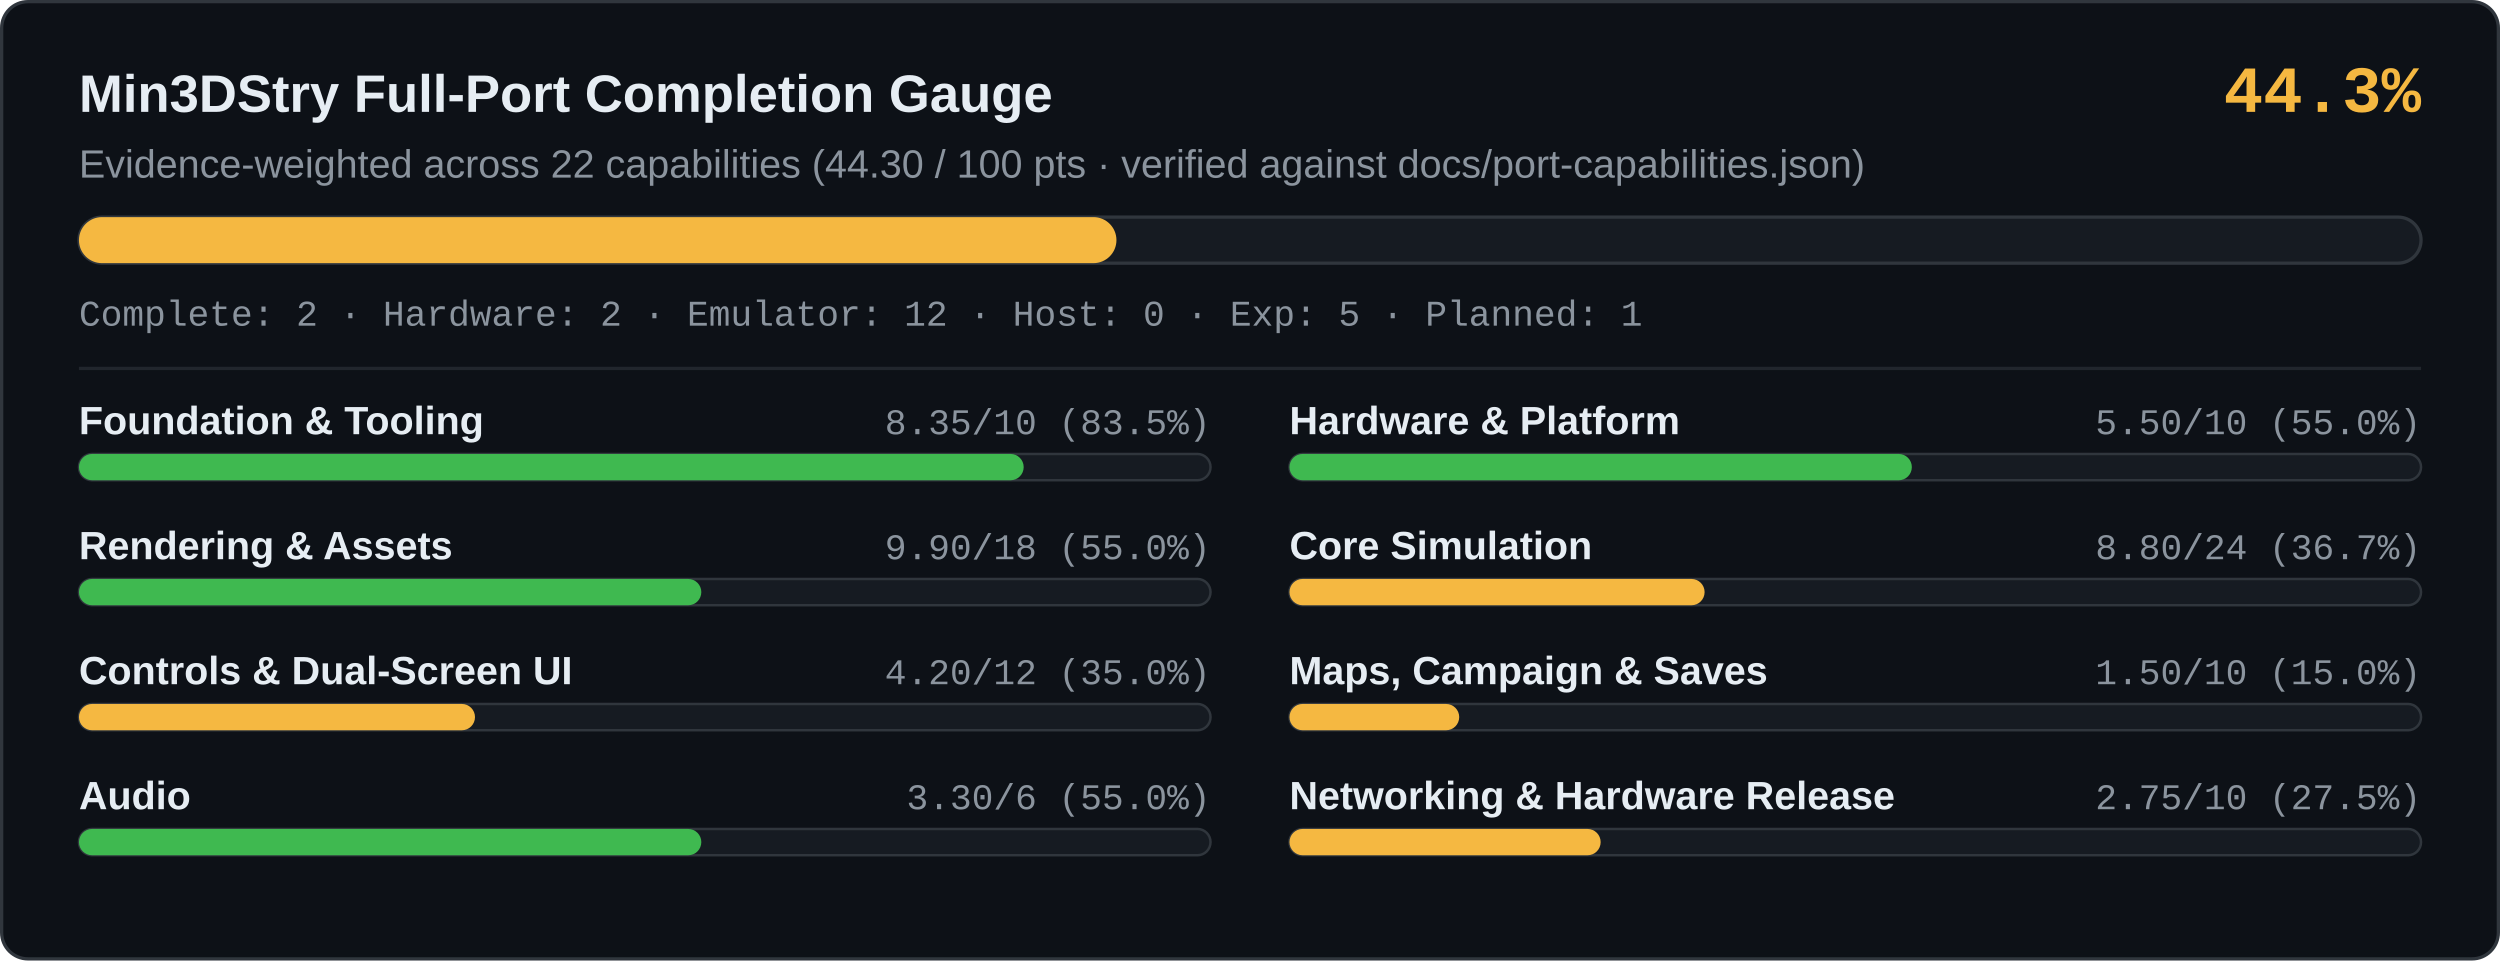
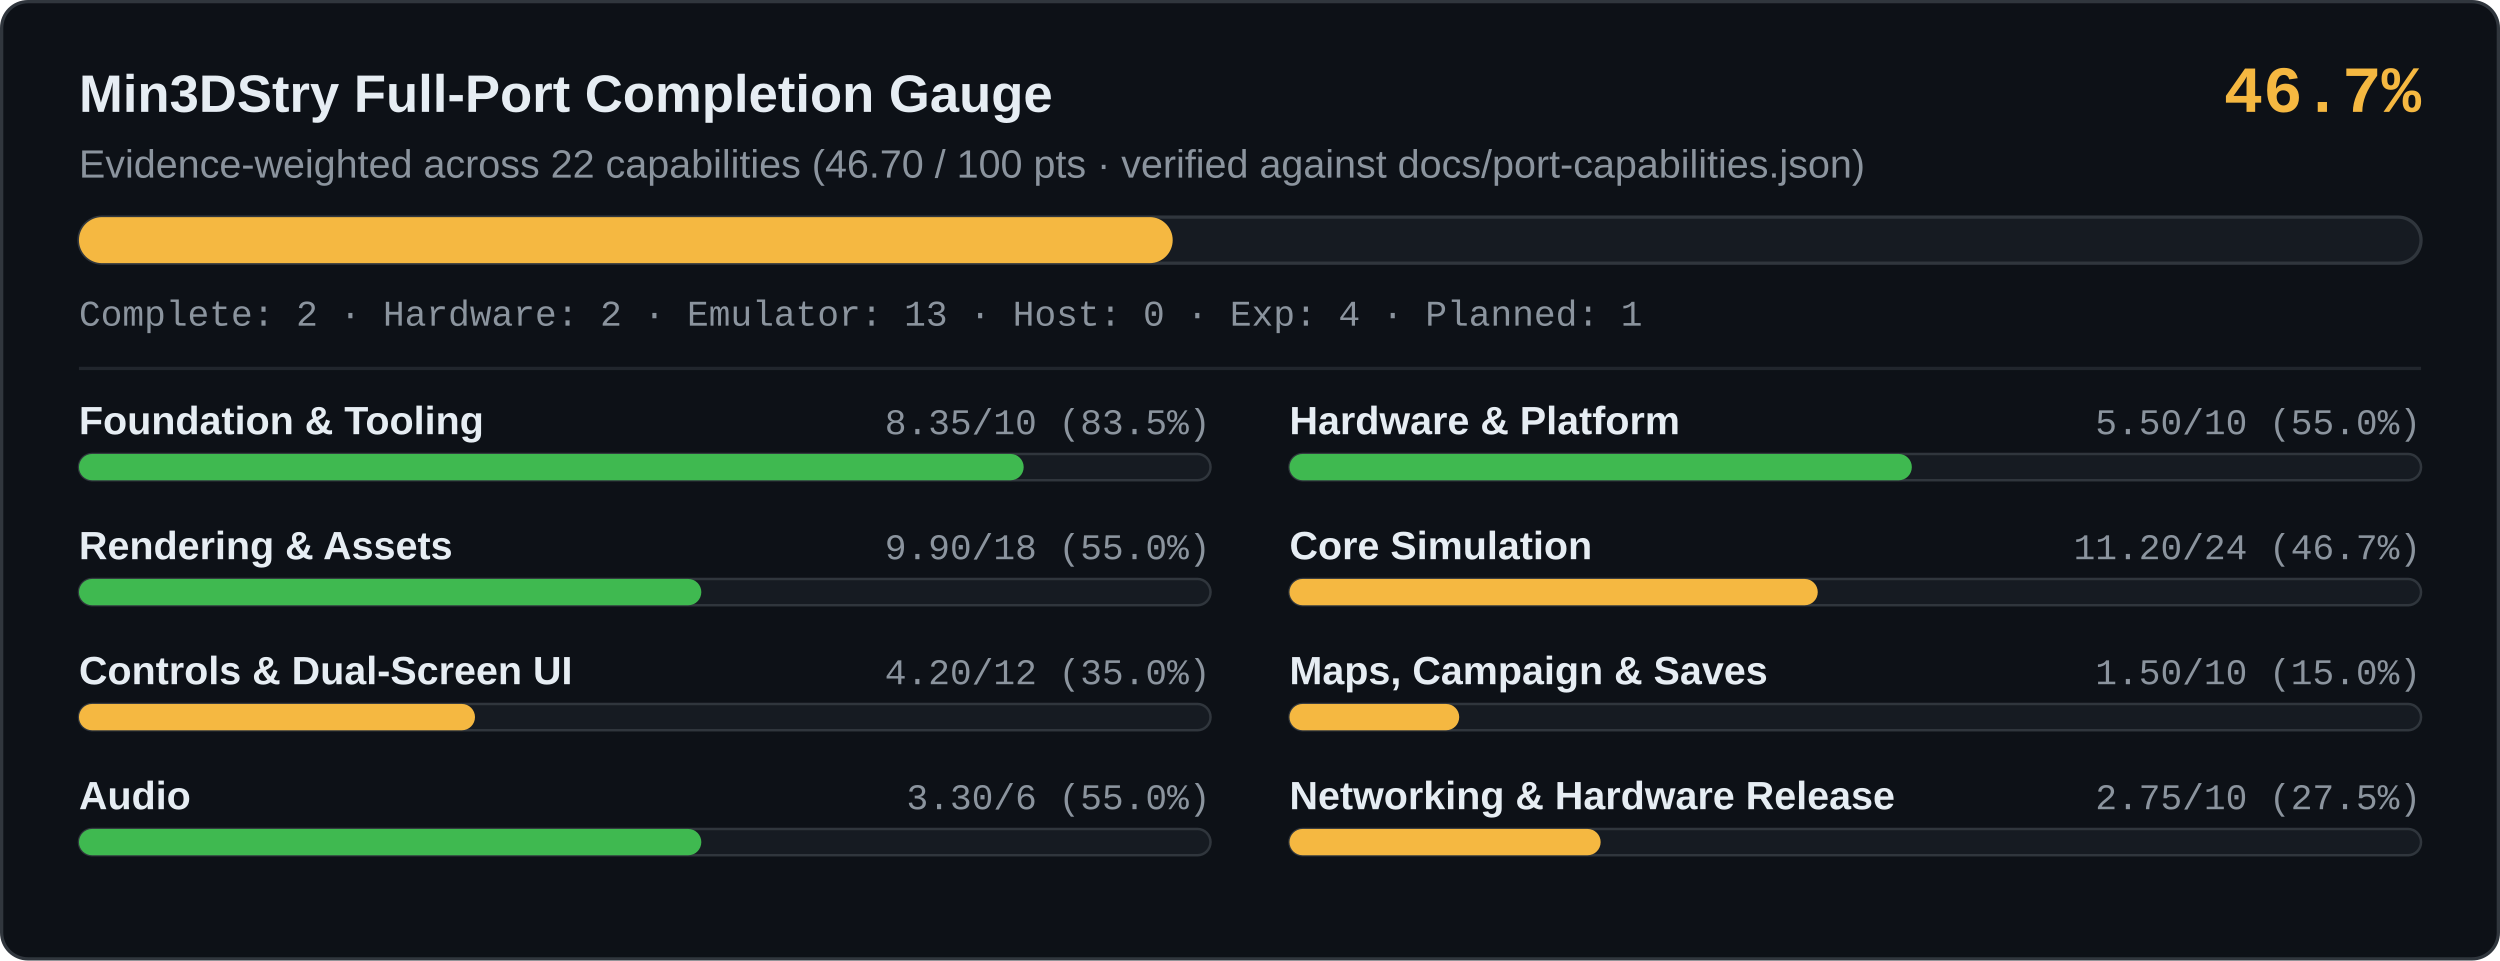
- <svg xmlns="http://www.w3.org/2000/svg" width="760" height="292" viewBox="0 0 760 292" role="img" aria-label="Min3DStry Port Completion 44.3%">
+ <svg xmlns="http://www.w3.org/2000/svg" width="760" height="292" viewBox="0 0 760 292" role="img" aria-label="Min3DStry Port Completion 46.7%">
  <rect x="0.5" y="0.5" width="759" height="291" rx="8" fill="#0d1117" stroke="#30363d" />
  <text x="24" y="34" fill="#e6edf3" font-family="Segoe UI, Ubuntu, Arial, sans-serif" font-size="16" font-weight="700">Min3DStry Full-Port Completion Gauge</text>
-   <text x="736" y="34" text-anchor="end" fill="#f5b841" font-family="Consolas, Liberation Mono, monospace" font-size="20" font-weight="700">44.3%</text>
-   <text x="24" y="54" fill="#8b949e" font-family="Segoe UI, Ubuntu, Arial, sans-serif" font-size="12">Evidence-weighted across 22 capabilities (44.30 / 100 pts · verified against docs/port-capabilities.json)</text>
+   <text x="736" y="34" text-anchor="end" fill="#f5b841" font-family="Consolas, Liberation Mono, monospace" font-size="20" font-weight="700">46.7%</text>
+   <text x="24" y="54" fill="#8b949e" font-family="Segoe UI, Ubuntu, Arial, sans-serif" font-size="12">Evidence-weighted across 22 capabilities (46.70 / 100 pts · verified against docs/port-capabilities.json)</text>
  <rect x="24" y="66" width="712" height="14" rx="7" fill="#161b22" stroke="#30363d" />
-   <rect x="24" y="66" width="315.4" height="14" rx="7" fill="#f5b841" />
-   <text x="24" y="99" fill="#8b949e" font-family="Consolas, Liberation Mono, monospace" font-size="11">Complete: 2  ·  Hardware: 2  ·  Emulator: 12  ·  Host: 0  ·  Exp: 5  ·  Planned: 1</text>
+   <rect x="24" y="66" width="332.5" height="14" rx="7" fill="#f5b841" />
+   <text x="24" y="99" fill="#8b949e" font-family="Consolas, Liberation Mono, monospace" font-size="11">Complete: 2  ·  Hardware: 2  ·  Emulator: 13  ·  Host: 0  ·  Exp: 4  ·  Planned: 1</text>
  <line x1="24" y1="112" x2="736" y2="112" stroke="#21262d" stroke-width="1" />
  <text x="24" y="132" fill="#e6edf3" font-family="Segoe UI, Ubuntu, Arial, sans-serif" font-size="12" font-weight="600">Foundation &amp; Tooling</text>
  <text x="368" y="132" text-anchor="end" fill="#8b949e" font-family="Consolas, Liberation Mono, monospace" font-size="11">8.35/10 (83.5%)</text>
  <rect x="24" y="138" width="344" height="8" rx="4" fill="#161b22" stroke="#30363d" stroke-width="0.75" />
  <rect x="24" y="138" width="287.2" height="8" rx="4" fill="#3fb950" />
  <text x="392" y="132" fill="#e6edf3" font-family="Segoe UI, Ubuntu, Arial, sans-serif" font-size="12" font-weight="600">Hardware &amp; Platform</text>
  <text x="736" y="132" text-anchor="end" fill="#8b949e" font-family="Consolas, Liberation Mono, monospace" font-size="11">5.50/10 (55.0%)</text>
  <rect x="392" y="138" width="344" height="8" rx="4" fill="#161b22" stroke="#30363d" stroke-width="0.75" />
  <rect x="392" y="138" width="189.2" height="8" rx="4" fill="#3fb950" />
  <text x="24" y="170" fill="#e6edf3" font-family="Segoe UI, Ubuntu, Arial, sans-serif" font-size="12" font-weight="600">Rendering &amp; Assets</text>
  <text x="368" y="170" text-anchor="end" fill="#8b949e" font-family="Consolas, Liberation Mono, monospace" font-size="11">9.90/18 (55.0%)</text>
  <rect x="24" y="176" width="344" height="8" rx="4" fill="#161b22" stroke="#30363d" stroke-width="0.75" />
  <rect x="24" y="176" width="189.2" height="8" rx="4" fill="#3fb950" />
  <text x="392" y="170" fill="#e6edf3" font-family="Segoe UI, Ubuntu, Arial, sans-serif" font-size="12" font-weight="600">Core Simulation</text>
-   <text x="736" y="170" text-anchor="end" fill="#8b949e" font-family="Consolas, Liberation Mono, monospace" font-size="11">8.80/24 (36.7%)</text>
+   <text x="736" y="170" text-anchor="end" fill="#8b949e" font-family="Consolas, Liberation Mono, monospace" font-size="11">11.20/24 (46.7%)</text>
  <rect x="392" y="176" width="344" height="8" rx="4" fill="#161b22" stroke="#30363d" stroke-width="0.75" />
-   <rect x="392" y="176" width="126.2" height="8" rx="4" fill="#f5b841" />
+   <rect x="392" y="176" width="160.6" height="8" rx="4" fill="#f5b841" />
  <text x="24" y="208" fill="#e6edf3" font-family="Segoe UI, Ubuntu, Arial, sans-serif" font-size="12" font-weight="600">Controls &amp; Dual-Screen UI</text>
  <text x="368" y="208" text-anchor="end" fill="#8b949e" font-family="Consolas, Liberation Mono, monospace" font-size="11">4.20/12 (35.0%)</text>
  <rect x="24" y="214" width="344" height="8" rx="4" fill="#161b22" stroke="#30363d" stroke-width="0.75" />
  <rect x="24" y="214" width="120.4" height="8" rx="4" fill="#f5b841" />
  <text x="392" y="208" fill="#e6edf3" font-family="Segoe UI, Ubuntu, Arial, sans-serif" font-size="12" font-weight="600">Maps, Campaign &amp; Saves</text>
  <text x="736" y="208" text-anchor="end" fill="#8b949e" font-family="Consolas, Liberation Mono, monospace" font-size="11">1.50/10 (15.0%)</text>
  <rect x="392" y="214" width="344" height="8" rx="4" fill="#161b22" stroke="#30363d" stroke-width="0.75" />
  <rect x="392" y="214" width="51.6" height="8" rx="4" fill="#f5b841" />
  <text x="24" y="246" fill="#e6edf3" font-family="Segoe UI, Ubuntu, Arial, sans-serif" font-size="12" font-weight="600">Audio</text>
  <text x="368" y="246" text-anchor="end" fill="#8b949e" font-family="Consolas, Liberation Mono, monospace" font-size="11">3.30/6 (55.0%)</text>
  <rect x="24" y="252" width="344" height="8" rx="4" fill="#161b22" stroke="#30363d" stroke-width="0.75" />
  <rect x="24" y="252" width="189.2" height="8" rx="4" fill="#3fb950" />
  <text x="392" y="246" fill="#e6edf3" font-family="Segoe UI, Ubuntu, Arial, sans-serif" font-size="12" font-weight="600">Networking &amp; Hardware Release</text>
  <text x="736" y="246" text-anchor="end" fill="#8b949e" font-family="Consolas, Liberation Mono, monospace" font-size="11">2.75/10 (27.5%)</text>
  <rect x="392" y="252" width="344" height="8" rx="4" fill="#161b22" stroke="#30363d" stroke-width="0.75" />
  <rect x="392" y="252" width="94.6" height="8" rx="4" fill="#f5b841" />
</svg>
